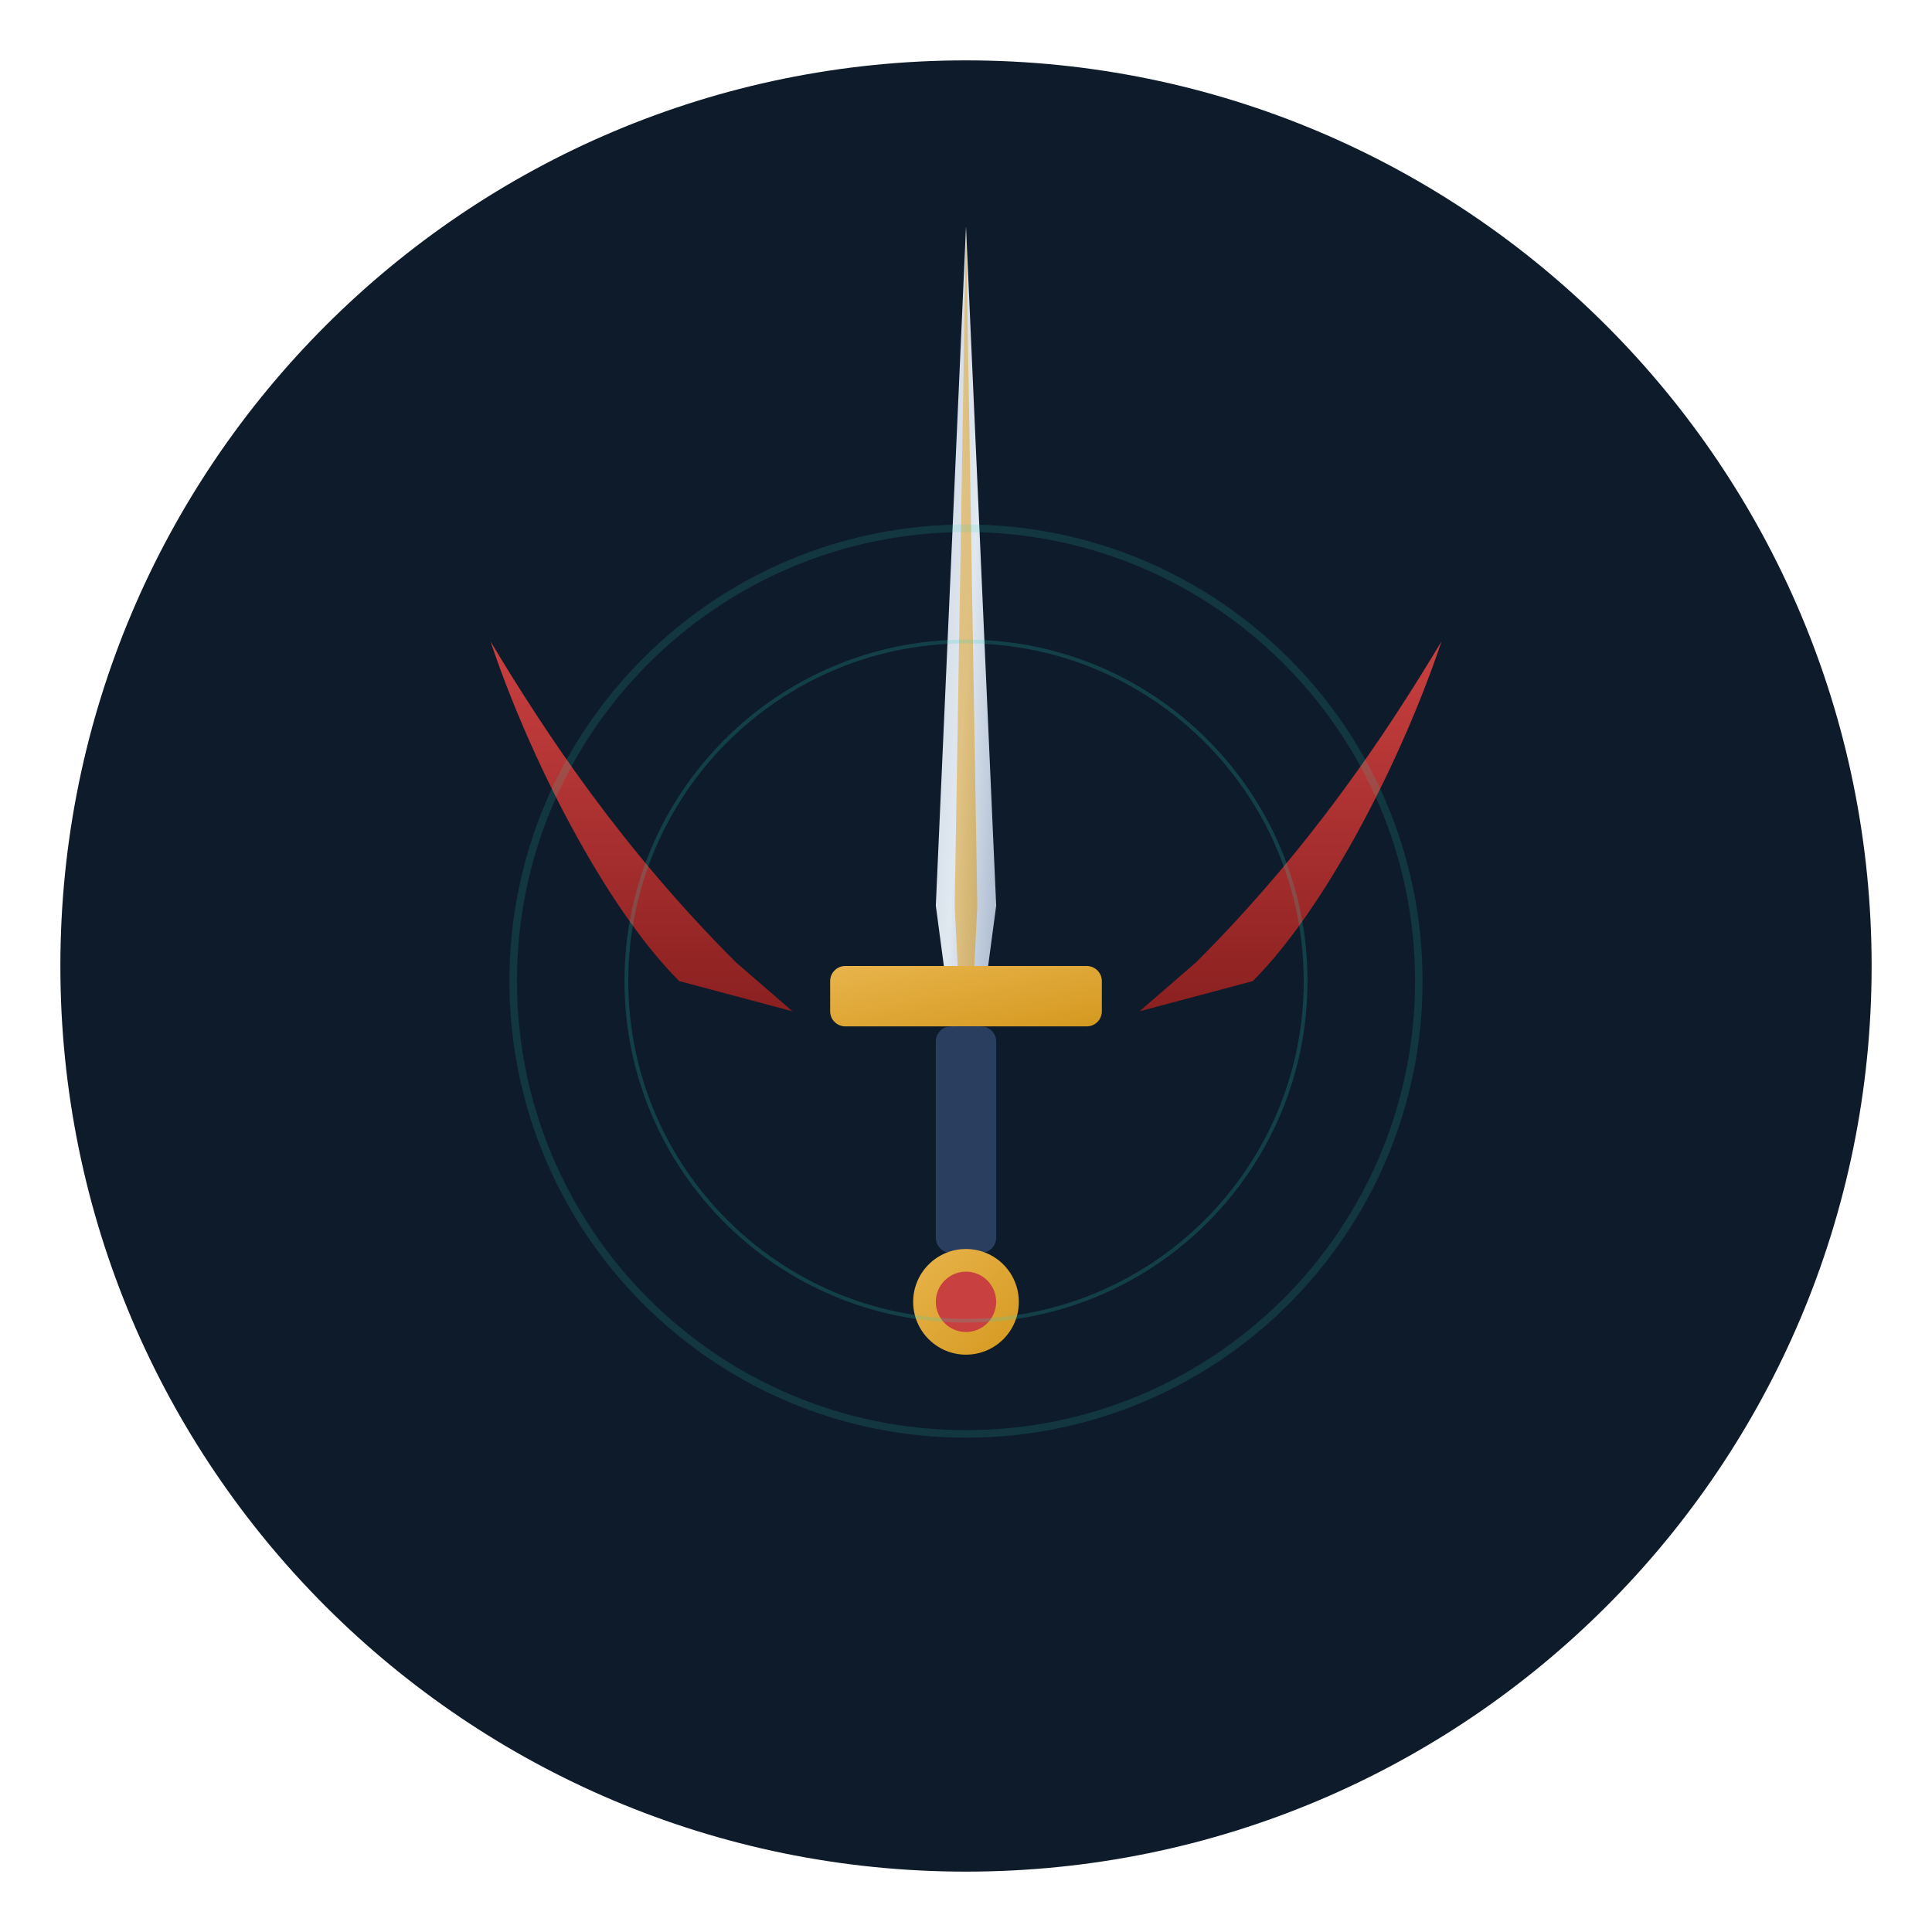
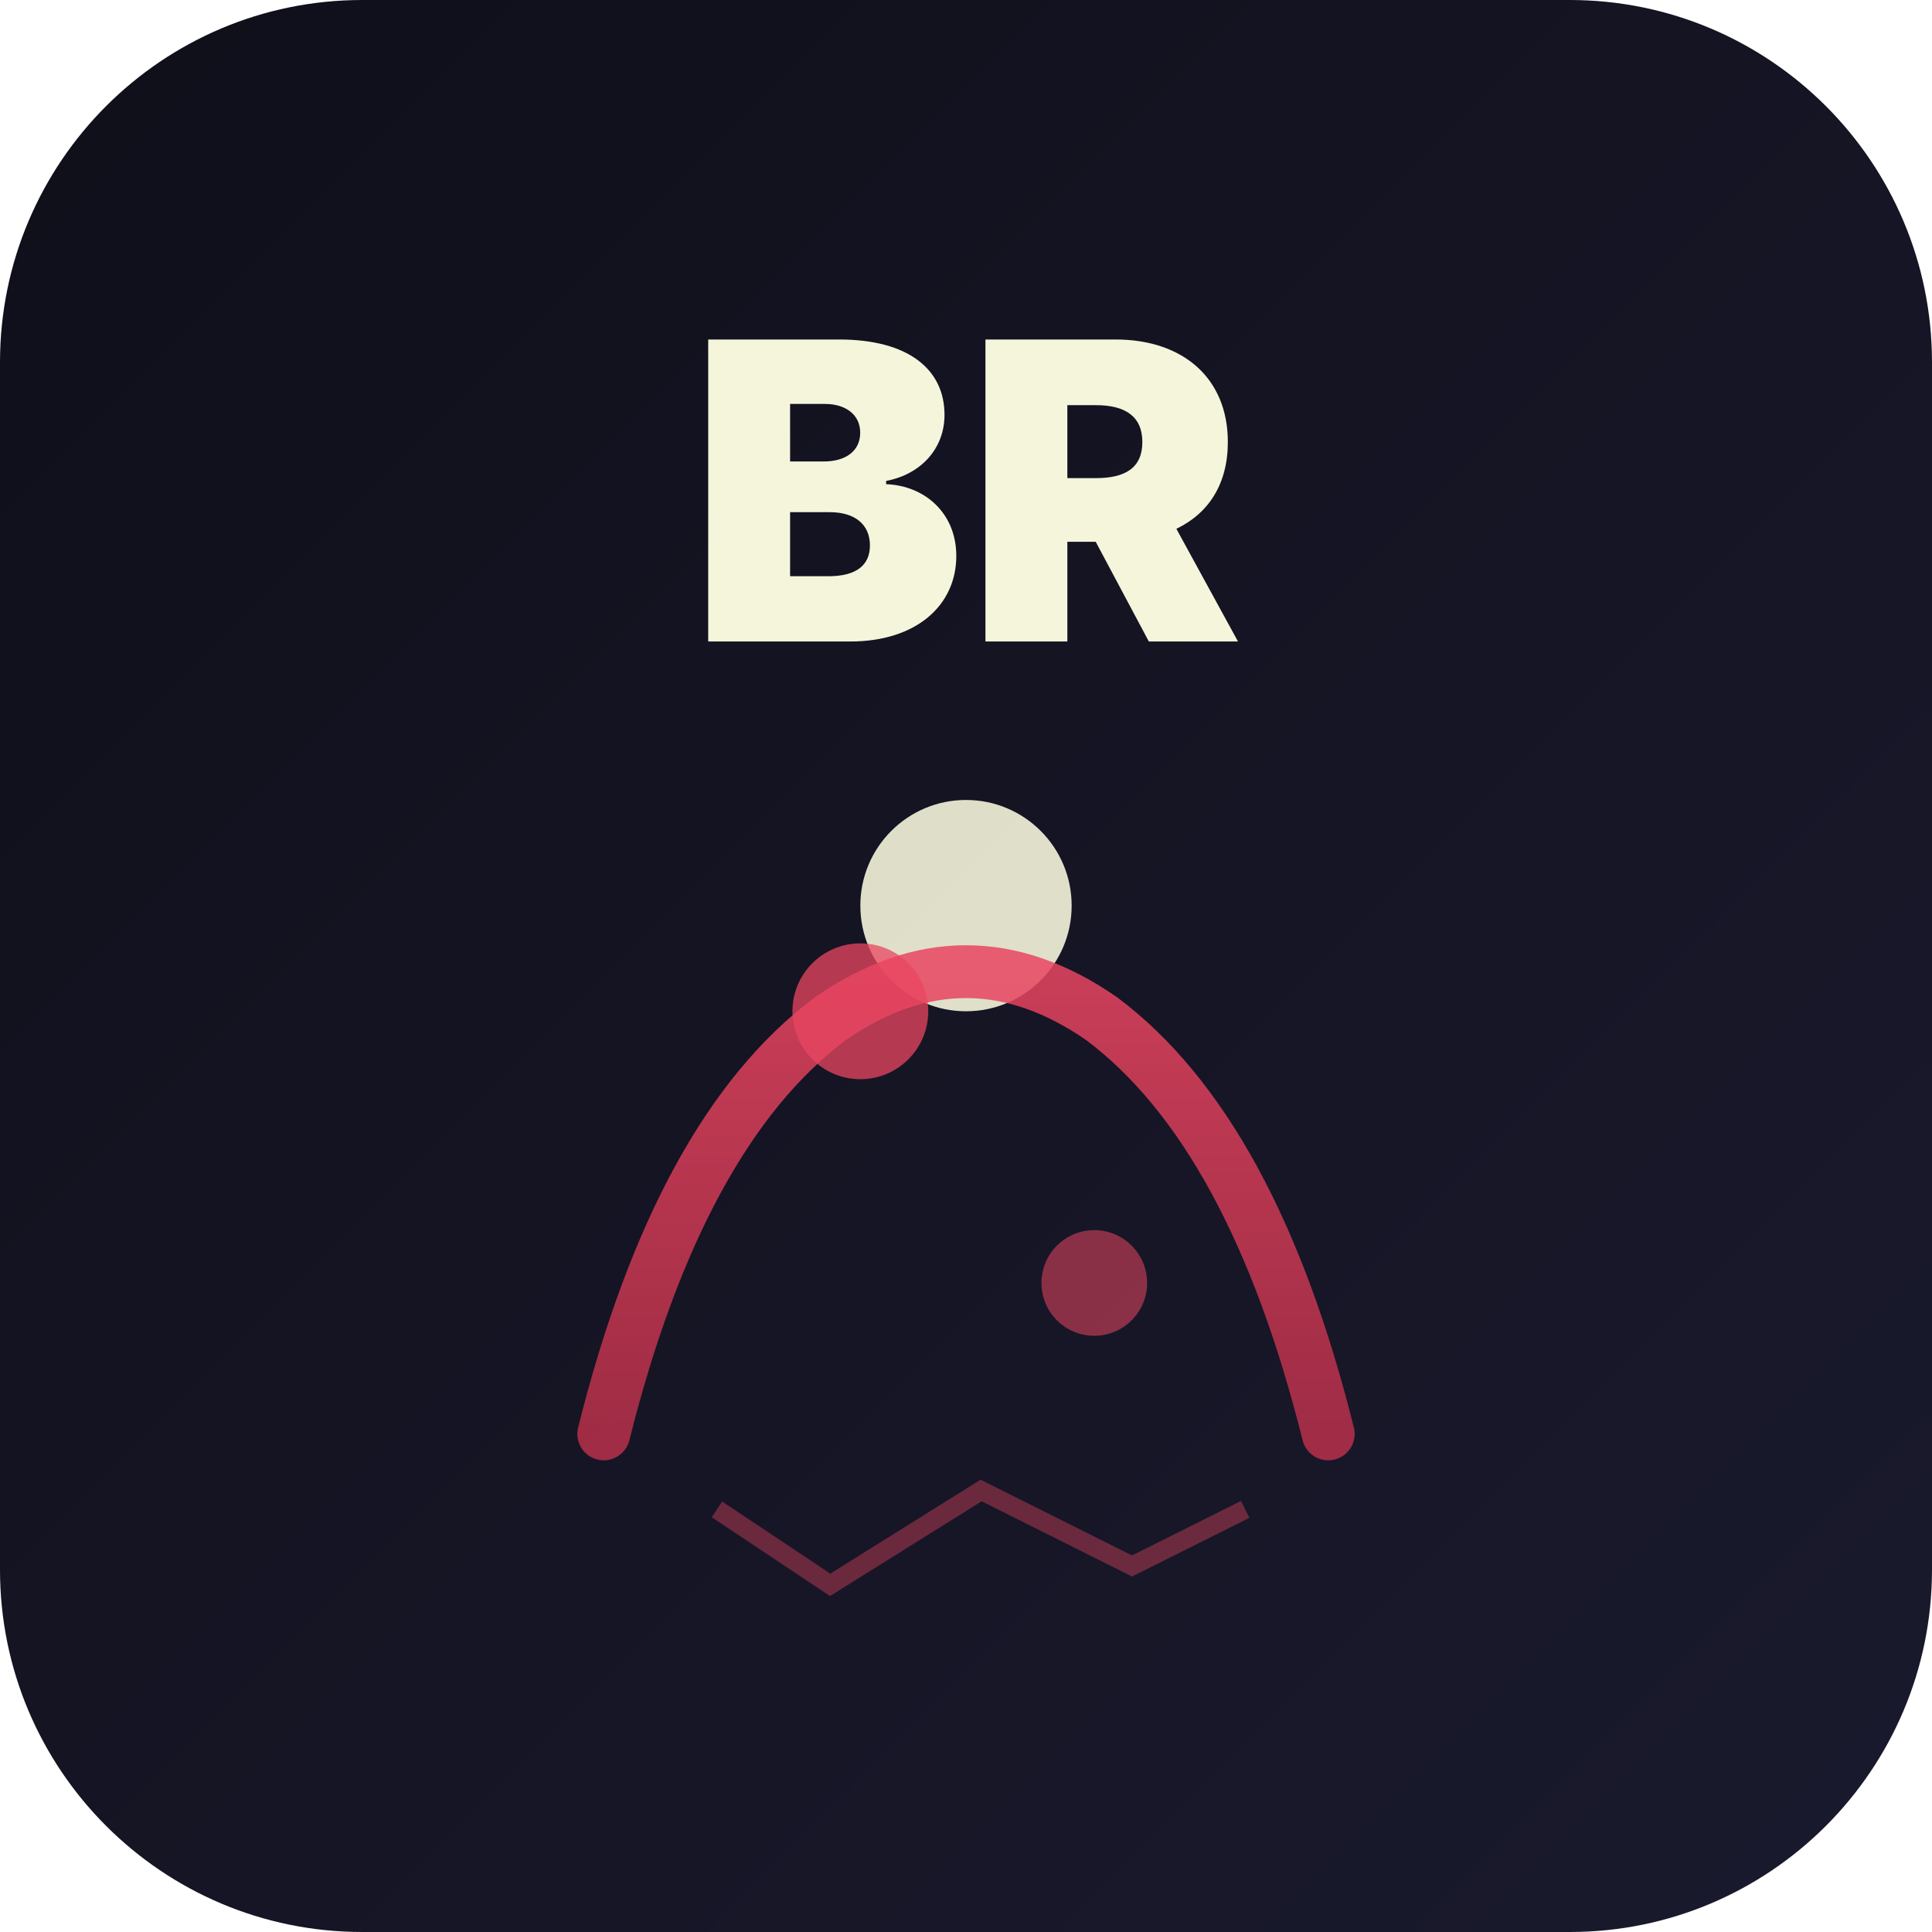
<svg xmlns="http://www.w3.org/2000/svg" viewBox="0 0 512 512">
  <defs>
-     <linearGradient id="blade" x1="0" y1="0" x2="1" y2="1">
-       <stop offset="0%" stop-color="#c8d0e0" />
-       <stop offset="50%" stop-color="#e0e8f0" />
-       <stop offset="100%" stop-color="#a0b0c8" />
+     <linearGradient id="bg" x1="0%" y1="0%" x2="100%" y2="100%">
+       <stop offset="0%" stop-color="#0f0f1a" />
+       <stop offset="100%" stop-color="#1a1a2e" />
    </linearGradient>
-     <linearGradient id="gold" x1="0" y1="0" x2="1" y2="1">
-       <stop offset="0%" stop-color="#e8b44c" />
-       <stop offset="100%" stop-color="#d4991f" />
-     </linearGradient>
-     <linearGradient id="wing" x1="0" y1="0" x2="0" y2="1">
-       <stop offset="0%" stop-color="#c94040" />
-       <stop offset="100%" stop-color="#8b2020" />
+     <linearGradient id="accent" x1="0%" y1="0%" x2="0%" y2="100%">
+       <stop offset="0%" stop-color="#e94560" />
+       <stop offset="100%" stop-color="#b8304a" />
    </linearGradient>
  </defs>
-   <circle cx="256" cy="256" r="240" fill="#0d1b2a" />
-   <path d="M256 60 L248 240 L256 300 L264 240 Z" fill="url(#blade)" />
-   <path d="M256 60 L253 240 L256 300 L259 240 Z" fill="url(#gold)" opacity="0.6" />
-   <path d="M180 260 C160 240 140 200 130 170 C145 195 165 225 195 255 L210 268 Z" fill="url(#wing)" />
-   <path d="M332 260 C352 240 372 200 382 170 C367 195 347 225 317 255 L302 268 Z" fill="url(#wing)" />
-   <rect x="220" y="256" width="72" height="16" rx="4" fill="url(#gold)" />
-   <rect x="250" y="272" width="12" height="60" rx="3" fill="#1b2d4a" />
-   <rect x="248" y="272" width="16" height="60" rx="4" fill="#2a3f5f" />
-   <circle cx="256" cy="345" r="14" fill="url(#gold)" />
-   <circle cx="256" cy="345" r="8" fill="#c94040" />
-   <circle cx="256" cy="260" r="120" fill="none" stroke="#2dd4bf" stroke-width="2" opacity="0.15" />
-   <circle cx="256" cy="260" r="90" fill="none" stroke="#2dd4bf" stroke-width="1" opacity="0.2" />
+   <rect width="512" height="512" rx="96" fill="url(#bg)" />
+   <circle cx="256" cy="240" r="28" fill="#f5f5dc" opacity="0.9" />
+   <path d="M160 380 Q180 300 220 270 Q256 245 292 270 Q332 300 352 380" fill="none" stroke="url(#accent)" stroke-width="14" stroke-linecap="round" opacity="0.85" />
+   <circle cx="228" cy="268" r="18" fill="#e94560" opacity="0.75" />
+   <circle cx="290" cy="340" r="14" fill="#e94560" opacity="0.55" />
+   <text x="256" y="170" text-anchor="middle" font-family="Inter,system-ui,sans-serif" font-weight="900" font-size="110" fill="#f5f5dc">BR</text>
+   <path d="M190 400 L220 420 L260 395 L300 415 L330 400" fill="none" stroke="#e94560" stroke-width="5" opacity="0.4" />
</svg>
